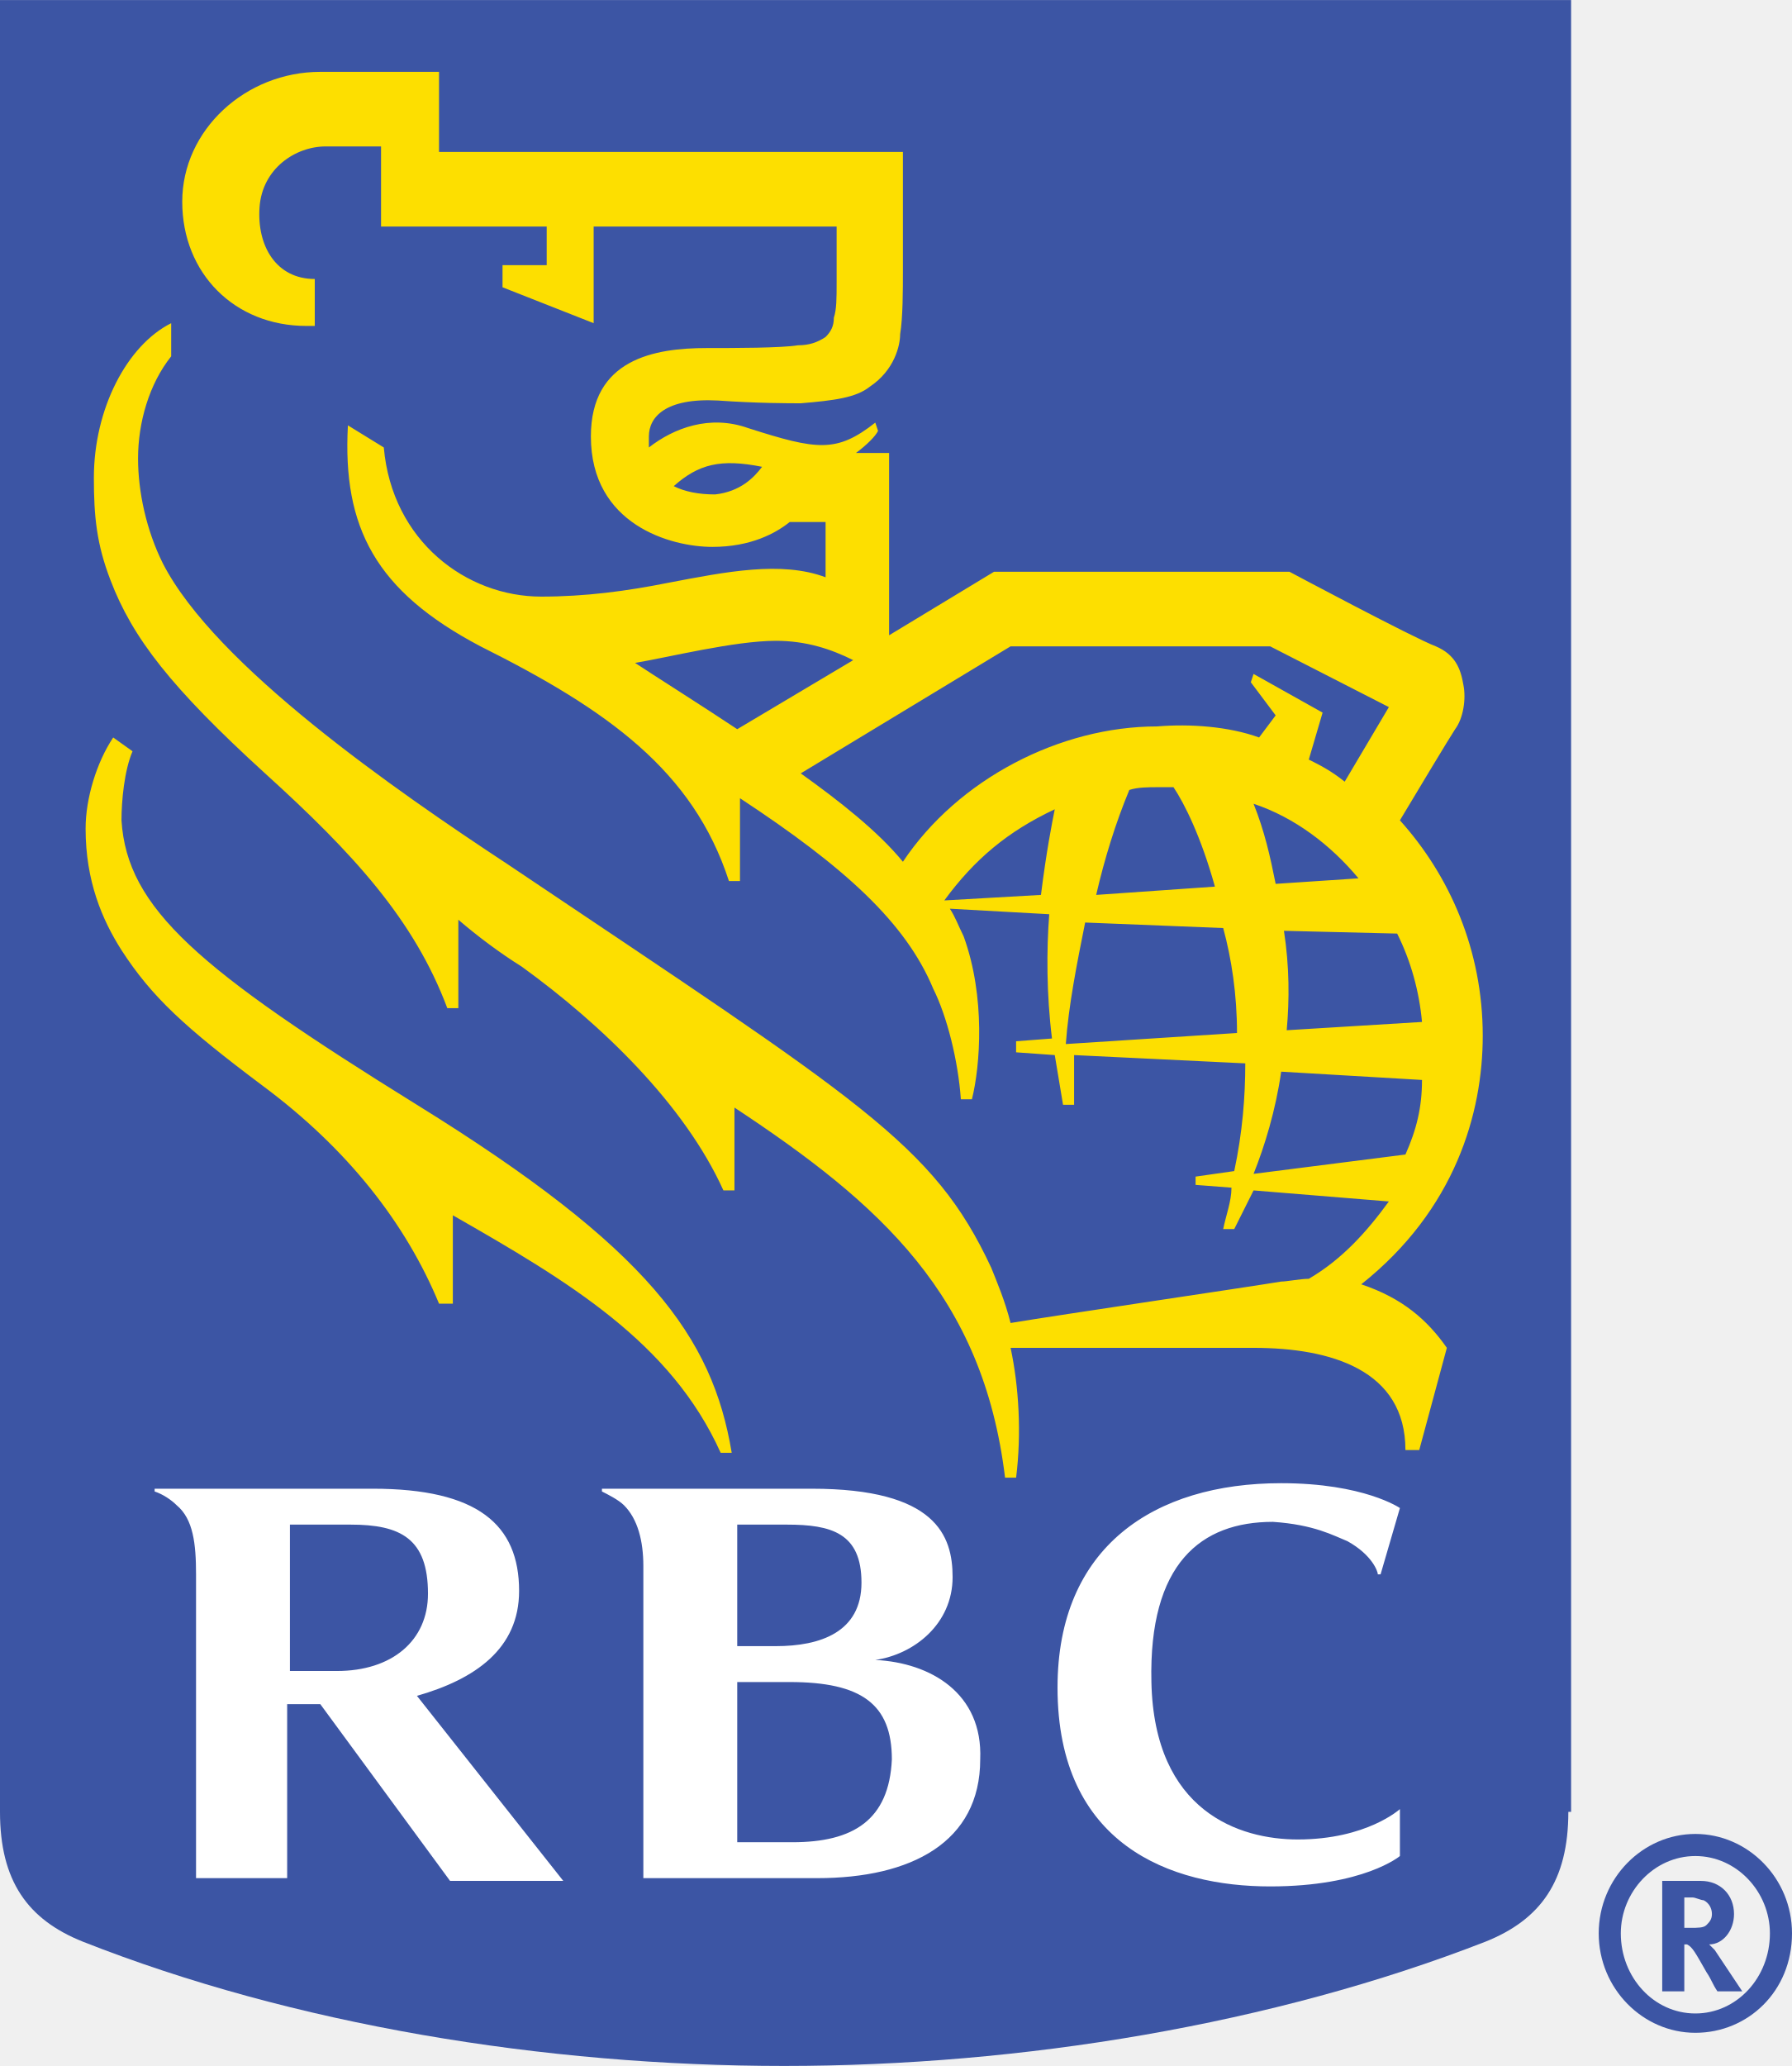
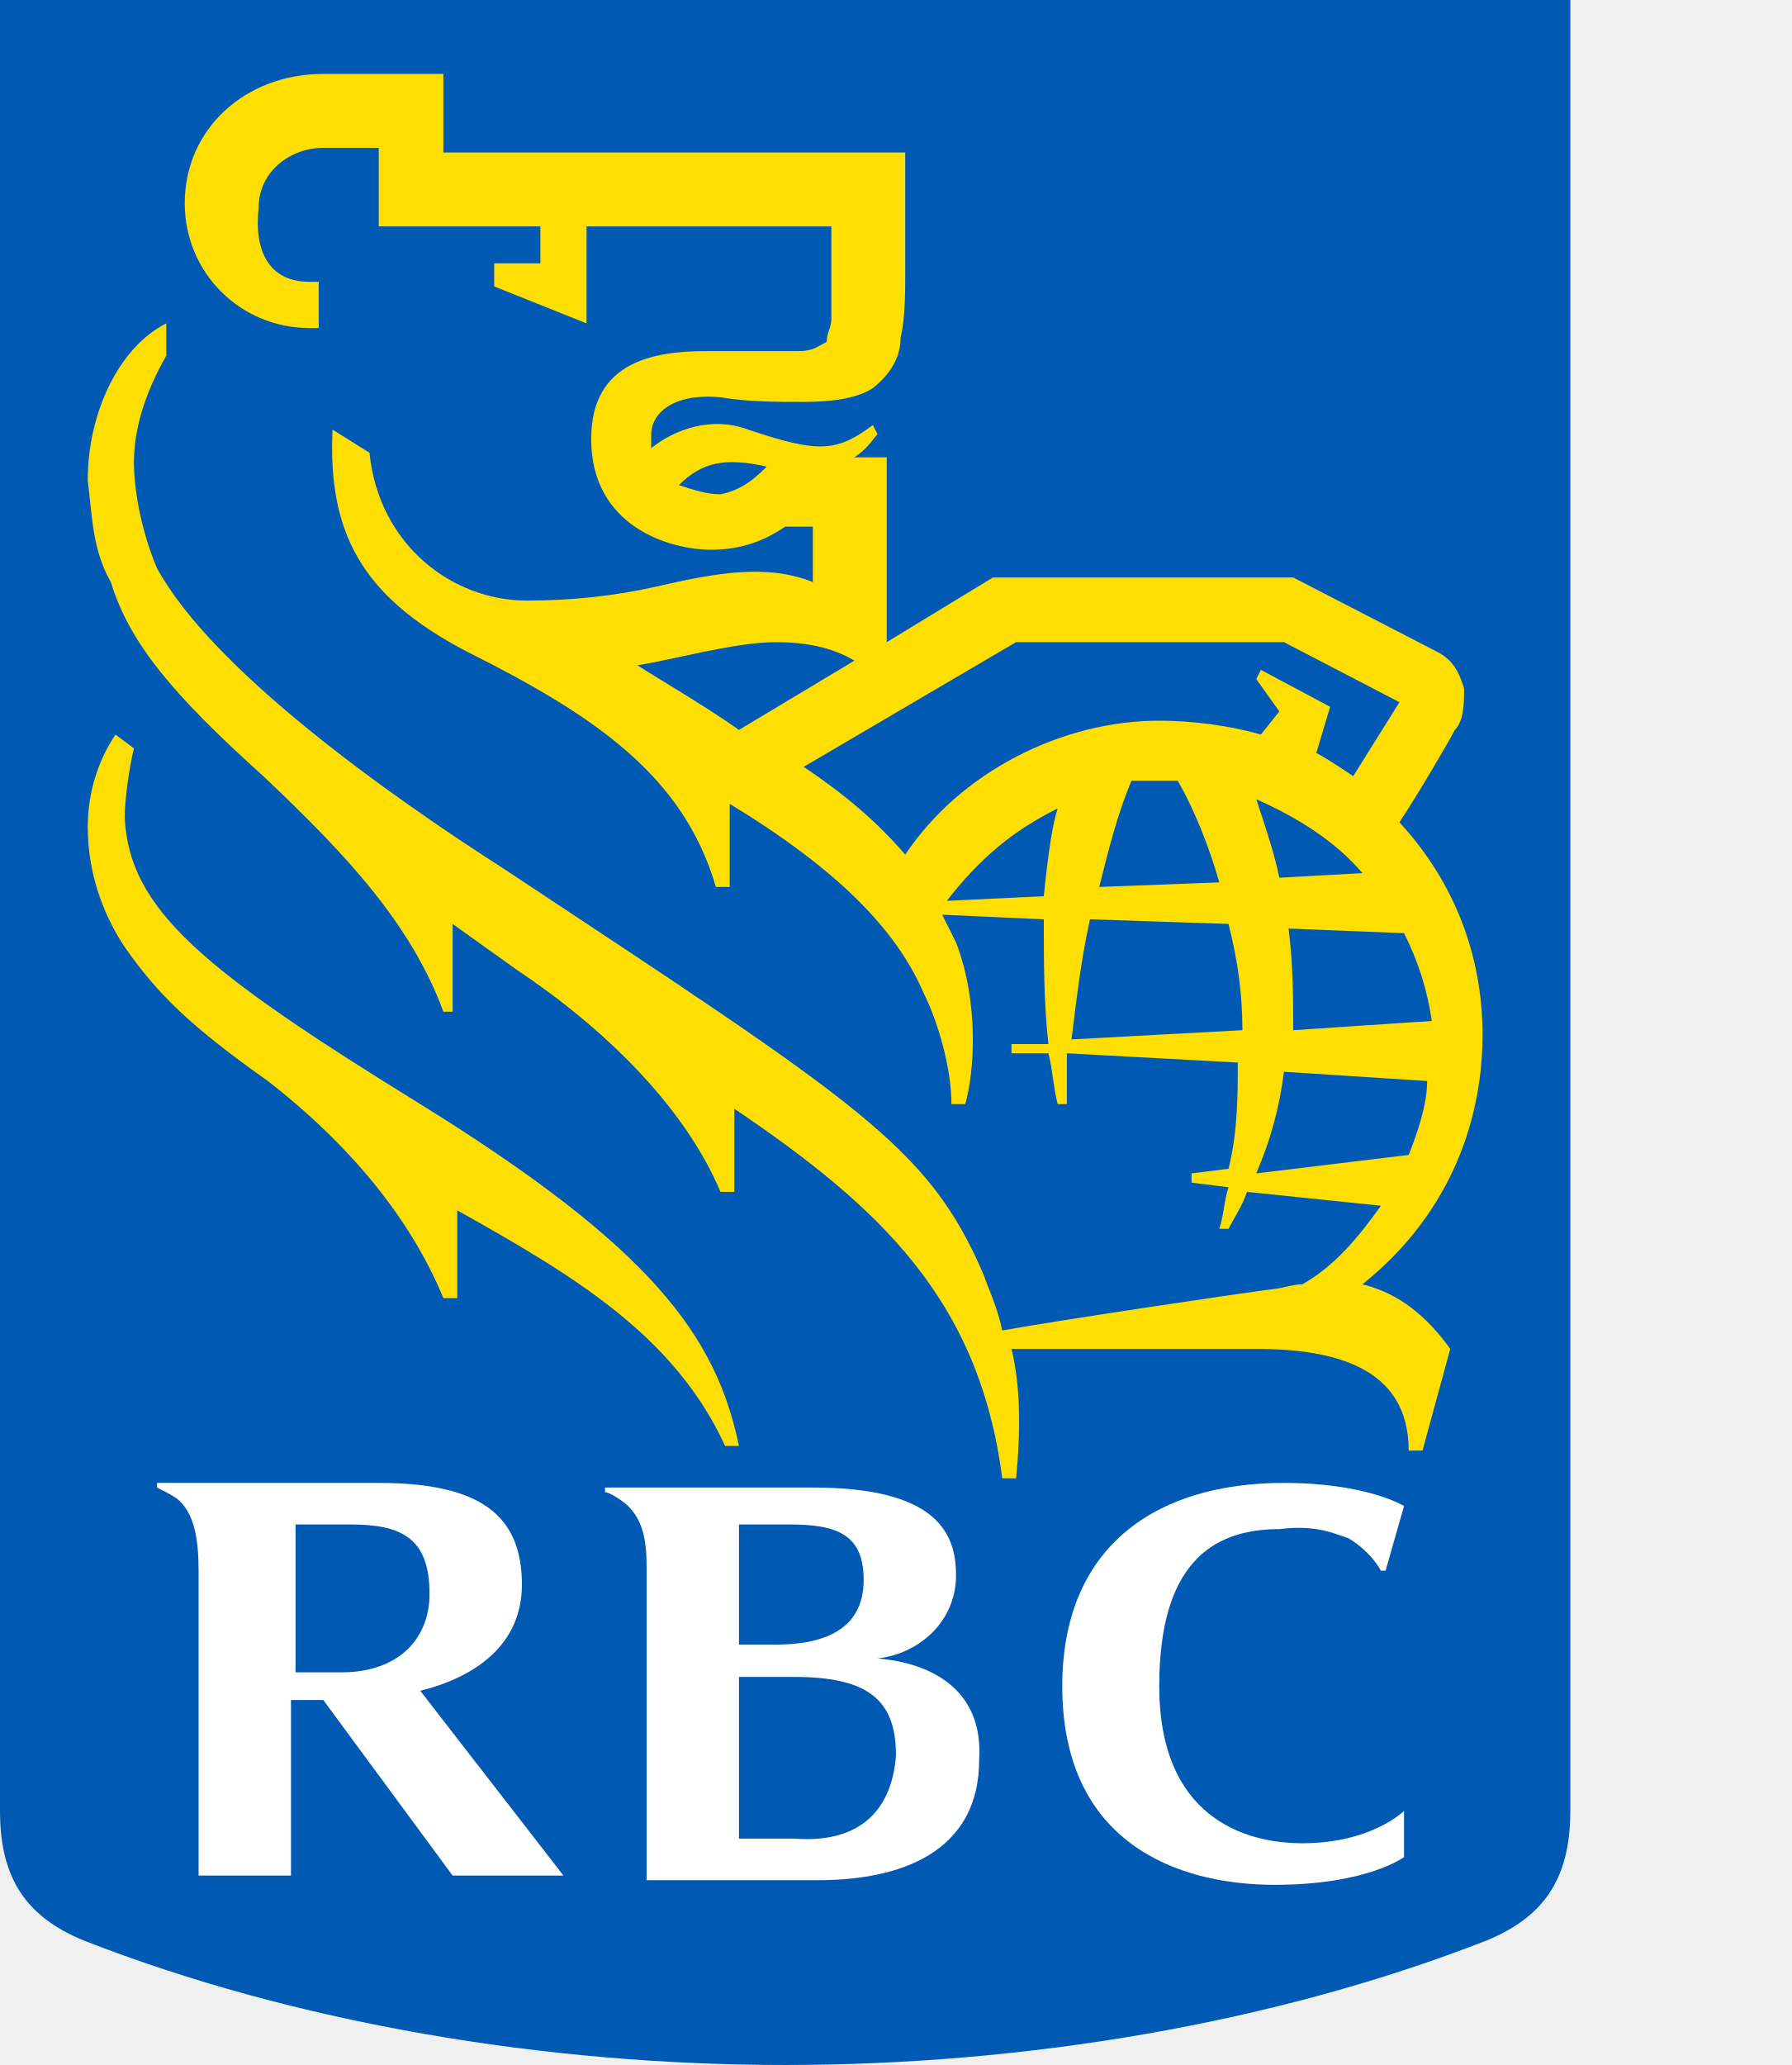
- <svg xmlns="http://www.w3.org/2000/svg" width="2169" height="2500" viewBox="58.14 109.89 496.485 572.22">
-   <path fill="#3C55A4" d="M492.659 611.73c0 19.125-7.649 29.835-22.949 35.955-58.905 22.95-128.52 34.425-194.31 34.425-66.555 0-136.17-11.475-194.31-34.425-15.3-6.12-22.95-16.83-22.95-35.955V109.89h435.285v501.84h-.766z" />
-   <g fill="#FDDF00">
-     <path d="M173.655 415.89C113.22 378.405 93.33 361.575 91.8 337.095c0-5.355.765-13.771 3.06-19.125l-5.354-3.825c-4.59 6.885-7.65 16.83-7.65 25.245 0 14.534 4.59 25.244 9.945 33.659 8.415 13.006 17.595 21.421 39.015 37.485 23.715 17.596 39.78 38.25 48.96 60.436h3.825v-24.48c32.13 18.36 60.436 35.19 74.205 65.79h3.061c-5.357-32.13-22.952-56.609-87.212-96.39zM451.35 511.515h-3.825c0-22.186-20.655-28.305-42.075-28.305h-67.32c2.295 10.71 3.06 23.715 1.529 35.954h-3.06c-6.12-50.489-34.425-75.734-74.97-102.51v22.95h-3.061c-10.71-23.715-33.659-45.9-55.845-61.965-6.12-3.825-12.24-8.415-17.595-13.006v24.48h-3.061c-9.18-24.48-26.01-42.84-50.489-65.025-26.011-23.715-36.721-37.484-42.84-53.55-3.825-9.944-4.591-17.595-4.591-28.305 0-19.125 9.181-36.72 21.42-42.84v9.18c-6.119 7.65-9.18 18.36-9.18 28.305 0 9.181 2.295 19.891 6.885 29.07 14.535 28.305 64.261 62.73 95.625 83.385 97.92 65.79 117.811 77.266 133.875 111.69 1.53 3.825 3.825 9.18 5.355 15.3 13.77-2.295 65.79-9.944 74.97-11.475 1.53 0 5.354-.765 7.65-.765 9.18-5.355 16.064-13.006 22.185-21.421l-37.485-3.06-5.354 10.71h-3.061c.766-3.825 2.295-7.65 2.295-11.475l-9.944-.766v-2.295l10.71-1.53c2.295-10.71 3.06-20.654 3.06-29.835l-47.43-2.295v13.771h-3.061c-.765-4.591-1.529-9.181-2.295-13.771l-10.71-.765v-3.061l9.945-.765c-1.53-12.24-1.53-24.48-.765-34.425l-27.54-1.53c1.529 2.295 2.295 4.59 3.825 7.65 6.119 16.83 4.59 35.955 2.295 45.135h-3.061c-.765-10.71-3.825-22.95-7.649-30.601-7.65-18.359-24.48-33.659-53.55-52.784v22.949H260.1c-9.945-30.6-33.66-47.43-68.85-65.024-29.07-15.3-38.25-32.896-36.721-61.2l9.945 6.12c2.295 26.01 22.95 41.31 43.605 41.31 12.239 0 23.715-1.529 35.189-3.824 16.065-3.061 31.365-6.12 43.605-1.53v-15.3h-9.945c-3.825 3.06-10.71 6.885-21.42 6.885-11.475 0-33.66-6.12-33.66-30.6 0-21.421 17.595-24.48 32.13-24.48 7.65 0 20.655 0 25.245-.765 3.061 0 5.355-.766 7.65-2.295 1.529-1.53 2.295-3.061 2.295-5.355.765-2.295.765-5.354.765-9.945v-15.3h-67.32v26.775l-25.244-9.945v-6.12h12.239v-10.71H163.71v-22.185h-15.3c-8.415 0-17.596 6.12-18.36 16.83s4.59 19.89 15.3 19.89v13.005h-2.295c-19.89 0-34.425-14.535-34.425-34.425s17.595-35.955 38.25-35.955h32.895v22.185h128.521v32.896c0 5.354 0 13.005-.766 17.595 0 3.061-1.529 9.945-8.415 14.535-3.824 3.06-9.944 3.825-19.124 4.59-3.061 0-12.24 0-22.95-.765-14.535-.766-19.125 4.59-19.125 9.945v3.06c6.885-5.355 16.83-9.18 27.54-5.355 19.125 6.12 24.479 6.886 35.189-1.529l.765 2.295c-.765 1.53-3.06 3.825-6.119 6.12h9.18v50.489l29.069-17.595h81.855s34.425 18.36 40.545 20.655c5.355 2.295 6.885 6.12 7.65 10.71.765 3.825 0 9.18-2.295 12.24-1.53 2.295-10.71 17.595-15.301 25.245 13.771 15.3 22.95 35.954 22.95 59.67 0 21.42-7.649 48.195-33.66 68.85 11.476 3.825 18.36 9.945 23.715 17.596l-7.649 28.307zm-182.07-272.34c-11.475-2.295-17.595-.765-24.479 5.355 3.06 1.53 6.885 2.295 11.475 2.295 6.884-.765 10.709-4.59 13.004-7.65zm-6.885 72.675l32.13-19.125c-6.12-3.061-13.005-5.355-21.42-5.355-11.475 0-29.835 4.59-39.015 6.12 4.59 3.06 19.125 12.24 28.305 18.36zm144.585 2.295l4.59-6.12-6.885-9.18.765-2.296 19.125 10.711-3.824 13.005c3.06 1.529 6.119 3.06 9.944 6.12l12.24-20.655-32.896-16.83H338.13l-58.14 35.19c10.711 7.65 21.42 16.065 28.306 24.48 15.3-22.95 43.604-37.485 70.38-37.485 9.179-.765 19.889 0 28.304 3.06zM400.86 396c0-10.71-1.53-20.654-3.825-29.069l-38.25-1.53c-2.295 11.475-4.59 22.95-5.354 33.66L400.86 396zm13.005-28.305c1.53 9.945 1.53 19.125.766 27.54l37.484-2.295c-.765-8.415-3.06-16.83-6.885-24.48l-31.365-.765zm-19.125-12.24c-3.825-13.77-8.415-22.95-11.475-27.54h-4.59c-2.295 0-5.355 0-7.65.766-3.825 9.18-6.885 19.125-9.18 29.069l32.895-2.295zm10.709-22.95c3.061 7.65 4.59 14.535 6.12 22.186l22.95-1.53c-7.65-9.181-17.594-16.831-29.07-20.656zm42.076 97.155c3.061-6.885 4.59-13.005 4.59-20.655L413.1 406.71c-1.53 10.71-4.59 20.655-7.65 28.306l42.075-5.356zm-97.156-95.625c-13.005 6.12-22.185 13.771-30.6 25.245l26.775-1.53c1.53-12.24 3.061-19.89 3.825-23.715z" />
-   </g>
-   <g fill="#FFF">
-     <path d="M300.645 569.655c10.71-1.53 21.42-9.944 21.42-22.95 0-11.475-4.59-24.479-39.015-24.479h-58.14v.765c1.529.766 4.59 2.295 6.119 3.825 3.825 3.825 5.355 9.945 5.355 16.83v86.445h48.195c26.01 0 45.135-9.945 45.135-32.896.766-18.359-13.769-26.774-29.069-27.54zm-24.48-37.484c12.239 0 20.654 2.295 20.654 16.064 0 13.771-11.475 17.595-23.715 17.595h-10.71v-33.659h13.771zm1.53 87.974h-15.3v-44.37h14.535c19.89 0 28.305 6.12 28.305 21.42-.765 16.83-10.71 22.95-27.54 22.95zM182.835 630.855H214.2L173.655 579.6c16.065-4.59 28.306-13.005 28.306-29.07 0-18.359-11.476-28.305-40.545-28.305H100.98v.765c2.295.766 4.59 2.295 6.12 3.825 4.59 3.825 5.355 10.71 5.355 19.125v84.15H137.7v-48.195h9.18l35.955 48.96zm-44.37-98.684h16.83c13.77 0 21.42 3.824 21.42 19.125 0 13.005-9.945 21.42-25.245 21.42h-13.005v-40.545zM431.46 536.76c6.885 3.825 8.415 8.415 8.415 9.18h.765l5.354-18.36s-9.944-6.885-32.895-6.885c-35.19 0-61.965 17.595-61.965 56.61 0 43.604 31.365 55.08 58.904 55.08 26.011 0 35.955-8.415 35.955-8.415v-13.005s-9.18 8.415-28.305 8.415c-16.064 0-39.78-7.65-40.545-43.605-.765-32.895 13.77-44.37 33.66-44.37 11.477.766 16.832 3.825 20.657 5.355z" />
-   </g>
-   <path fill="#3C55A4" d="M527.85 672.93c-14.535 0-26.775-12.24-26.775-27.54s12.24-27.54 26.775-27.54 26.775 12.24 26.775 27.54c0 16.065-12.24 27.54-26.775 27.54zm0-48.96c-11.475 0-20.655 9.945-20.655 21.42 0 12.24 9.181 22.185 20.655 22.185s20.655-9.944 20.655-22.185c0-11.475-9.181-21.42-20.655-21.42zm1.53 6.885c5.354 0 9.18 3.825 9.18 9.18 0 4.59-3.061 8.415-6.885 8.415l1.529 1.53 7.65 11.475h-6.885c-1.53-2.295-1.53-3.06-3.061-5.354-3.06-5.355-3.825-6.885-5.354-7.65h-.766v13.005h-6.119v-30.6h10.711v-.001zm-5.355 13.005h2.295c2.295 0 3.825 0 4.59-.765.766-.766 1.53-1.53 1.53-3.061 0-1.529-.765-3.06-2.295-3.824-.765 0-2.295-.766-3.061-.766h-2.295v8.415h-.764z" />
+ <svg xmlns="http://www.w3.org/2000/svg" viewBox="0 0 38.8 44.7" width="2170" height="2500" xml:space="preserve">
+   <style>.st0{fill:#0059b3}.st1{fill:#ffdf01}.st2{fill:#fff}</style>
+   <path class="st0" d="M34 39.2c0 1.5-.6 2.3-1.8 2.8-4.6 1.8-10 2.7-15.2 2.7S6.4 43.8 1.8 42C.6 41.5 0 40.7 0 39.2V0h34v39.2" />
+   <path class="st1" d="M9.1 23.9c-4.7-2.9-6.3-4.2-6.4-6.2 0-.4.1-1.1.2-1.5l-.4-.3c-.4.6-.6 1.3-.6 2 0 1.1.4 2 .8 2.6.7 1 1.4 1.7 3.1 2.9 1.8 1.4 3.1 3 3.8 4.7h.3v-1.9c2.5 1.4 4.7 2.7 5.8 5.1h.3c-.5-2.4-1.9-4.3-6.9-7.4m13.8-6.4c-1 .5-1.7 1.1-2.4 2l2.1-.1c.1-1 .2-1.6.3-1.9zm7.6 7.5c.2-.5.4-1.1.4-1.6l-3.1-.2c-.1.8-.3 1.5-.6 2.2l3.3-.4zm-3.3-7.7c.2.6.4 1.2.5 1.7l1.8-.1c-.6-.7-1.4-1.2-2.3-1.6zm-.8 1.8c-.2-.7-.5-1.5-.9-2.2h-1c-.3.7-.5 1.5-.7 2.3l2.6-.1zm1.5 1c.1.8.1 1.5.1 2.2l3-.2c-.1-.7-.3-1.3-.6-1.9l-2.5-.1zm-1 2.2c0-.8-.1-1.5-.3-2.3l-3-.1c-.2.9-.3 1.8-.4 2.6l3.7-.2zm.4-6.4l.4-.5-.5-.7.1-.2 1.5.8-.3 1c.2.1.5.3.8.5l1-1.6-2.5-1.3H22l-4.6 2.7c.9.6 1.6 1.2 2.2 1.9 1.2-1.8 3.4-2.9 5.5-2.9.7 0 1.5.1 2.2.3zM16 15.8l2.5-1.5c-.5-.3-1.1-.4-1.7-.4-.9 0-2.3.4-3 .5.3.2 1.5.9 2.2 1.4zm.6-5.7c-.9-.2-1.4-.1-1.9.4.3.1.6.2.9.2.5-.1.8-.4 1-.6zm14.2 21.3h-.3c0-1.8-1.6-2.2-3.3-2.2h-5.3c.2.8.2 1.8.1 2.8h-.3c-.5-3.9-2.7-5.9-5.8-8v1.8h-.3c-.8-1.9-2.6-3.6-4.4-4.8l-1.4-1v1.9h-.2c-.7-1.9-2.1-3.4-3.9-5.1-2-1.8-2.9-2.9-3.3-4.2-.4-.7-.4-1.4-.5-2.2 0-1.5.7-2.9 1.7-3.4v.7c-.4.7-.7 1.5-.7 2.3 0 .7.2 1.6.5 2.3 1.2 2.2 5 4.9 7.5 6.5 7.7 5.1 9.2 6 10.4 8.8.1.3.3.7.4 1.2 1.1-.2 5.1-.8 5.9-.9.1 0 .4-.1.6-.1.7-.4 1.2-1 1.7-1.7l-2.9-.3c-.1.3-.3.6-.4.8h-.2c.1-.3.1-.6.2-.9l-.8-.1v-.2l.8-.1c.2-.8.2-1.6.2-2.3l-3.7-.2v1.1h-.2c-.1-.4-.1-.7-.2-1.1h-.8v-.2h.8c-.1-.9-.1-1.8-.1-2.7l-2.2-.1.3.6c.5 1.3.4 2.8.2 3.5h-.3c0-.8-.3-1.8-.6-2.4-.6-1.4-1.9-2.7-4.2-4.1v1.8h-.3c-.7-2.4-2.6-3.7-5.4-5.1-2.3-1.2-3-2.6-2.9-4.8l.8.5c.2 2 1.8 3.2 3.4 3.2 1 0 1.9-.1 2.8-.3 1.3-.3 2.4-.5 3.4-.1v-1.2H17c-.3.2-.8.5-1.6.5-.9 0-2.6-.5-2.6-2.4 0-1.7 1.4-1.9 2.5-1.9h2c.3 0 .4-.1.6-.2 0-.2.1-.3.1-.5v-2h-5.3V7l-2-.8v-.5h1v-.8H8.2V3.2H7c-.7 0-1.4.5-1.4 1.3-.1.9.2 1.6 1.1 1.6h.2v1h-.2C5.2 7.1 4 5.9 4 4.4c0-1.6 1.3-2.8 3-2.8h2.6v1.7h10v2.6c0 .4 0 1-.1 1.4 0 .3-.1.7-.6 1.1-.3.2-.8.3-1.5.3-.6 0-1.2 0-1.8-.1-1.1-.1-1.5.4-1.5.8v.3c.5-.4 1.3-.7 2.1-.4 1.5.5 1.9.5 2.7-.1l.1.2c-.1.1-.2.3-.5.5h.7v4l2.3-1.4H28l3.1 1.6c.4.2.5.5.6.8 0 .3 0 .7-.2.9-.1.2-.8 1.4-1.2 2 1.2 1.3 1.8 2.9 1.8 4.6 0 1.7-.6 3.8-2.6 5.4.8.2 1.4.7 1.9 1.4l-.6 2.2" />
+   <path class="st2" d="M17.2 39.8H16v-3.5h1.2c1.6 0 2.2.5 2.2 1.7-.1 1.3-.9 1.9-2.2 1.8zm-.1-6.8c1 0 1.6.2 1.6 1.2 0 1.1-.9 1.4-1.9 1.4H16V33h1.1zm1.9 2.9c.9-.1 1.7-.8 1.7-1.8 0-.9-.4-1.9-3.1-1.9h-4.5v.1c.1 0 .4.2.5.3.3.3.4.7.4 1.3v6.8h3.7c2.1 0 3.5-.8 3.5-2.6.1-1.5-1-2.1-2.2-2.2M6.3 33h1.3c1.1 0 1.7.3 1.7 1.5 0 1-.7 1.7-1.9 1.7h-1V33zm3.5 7.6h2.4l-3.1-4c1.2-.3 2.2-1 2.2-2.3 0-1.5-.9-2.2-3.1-2.2H3.4v.1c.2.1.4.2.5.3.3.3.4.8.4 1.5v6.6h2v-3.8H7l2.8 3.8m19.4-7.3c.5.3.7.7.7.7h.1l.4-1.4s-.8-.5-2.6-.5c-2.8 0-4.8 1.4-4.8 4.4 0 3.4 2.5 4.3 4.6 4.3 2 0 2.8-.6 2.8-.6v-1s-.7.7-2.2.7c-1.3 0-3.1-.6-3.1-3.4 0-2.6 1.1-3.4 2.6-3.4.8-.1 1.2.1 1.5.2" />
</svg>
